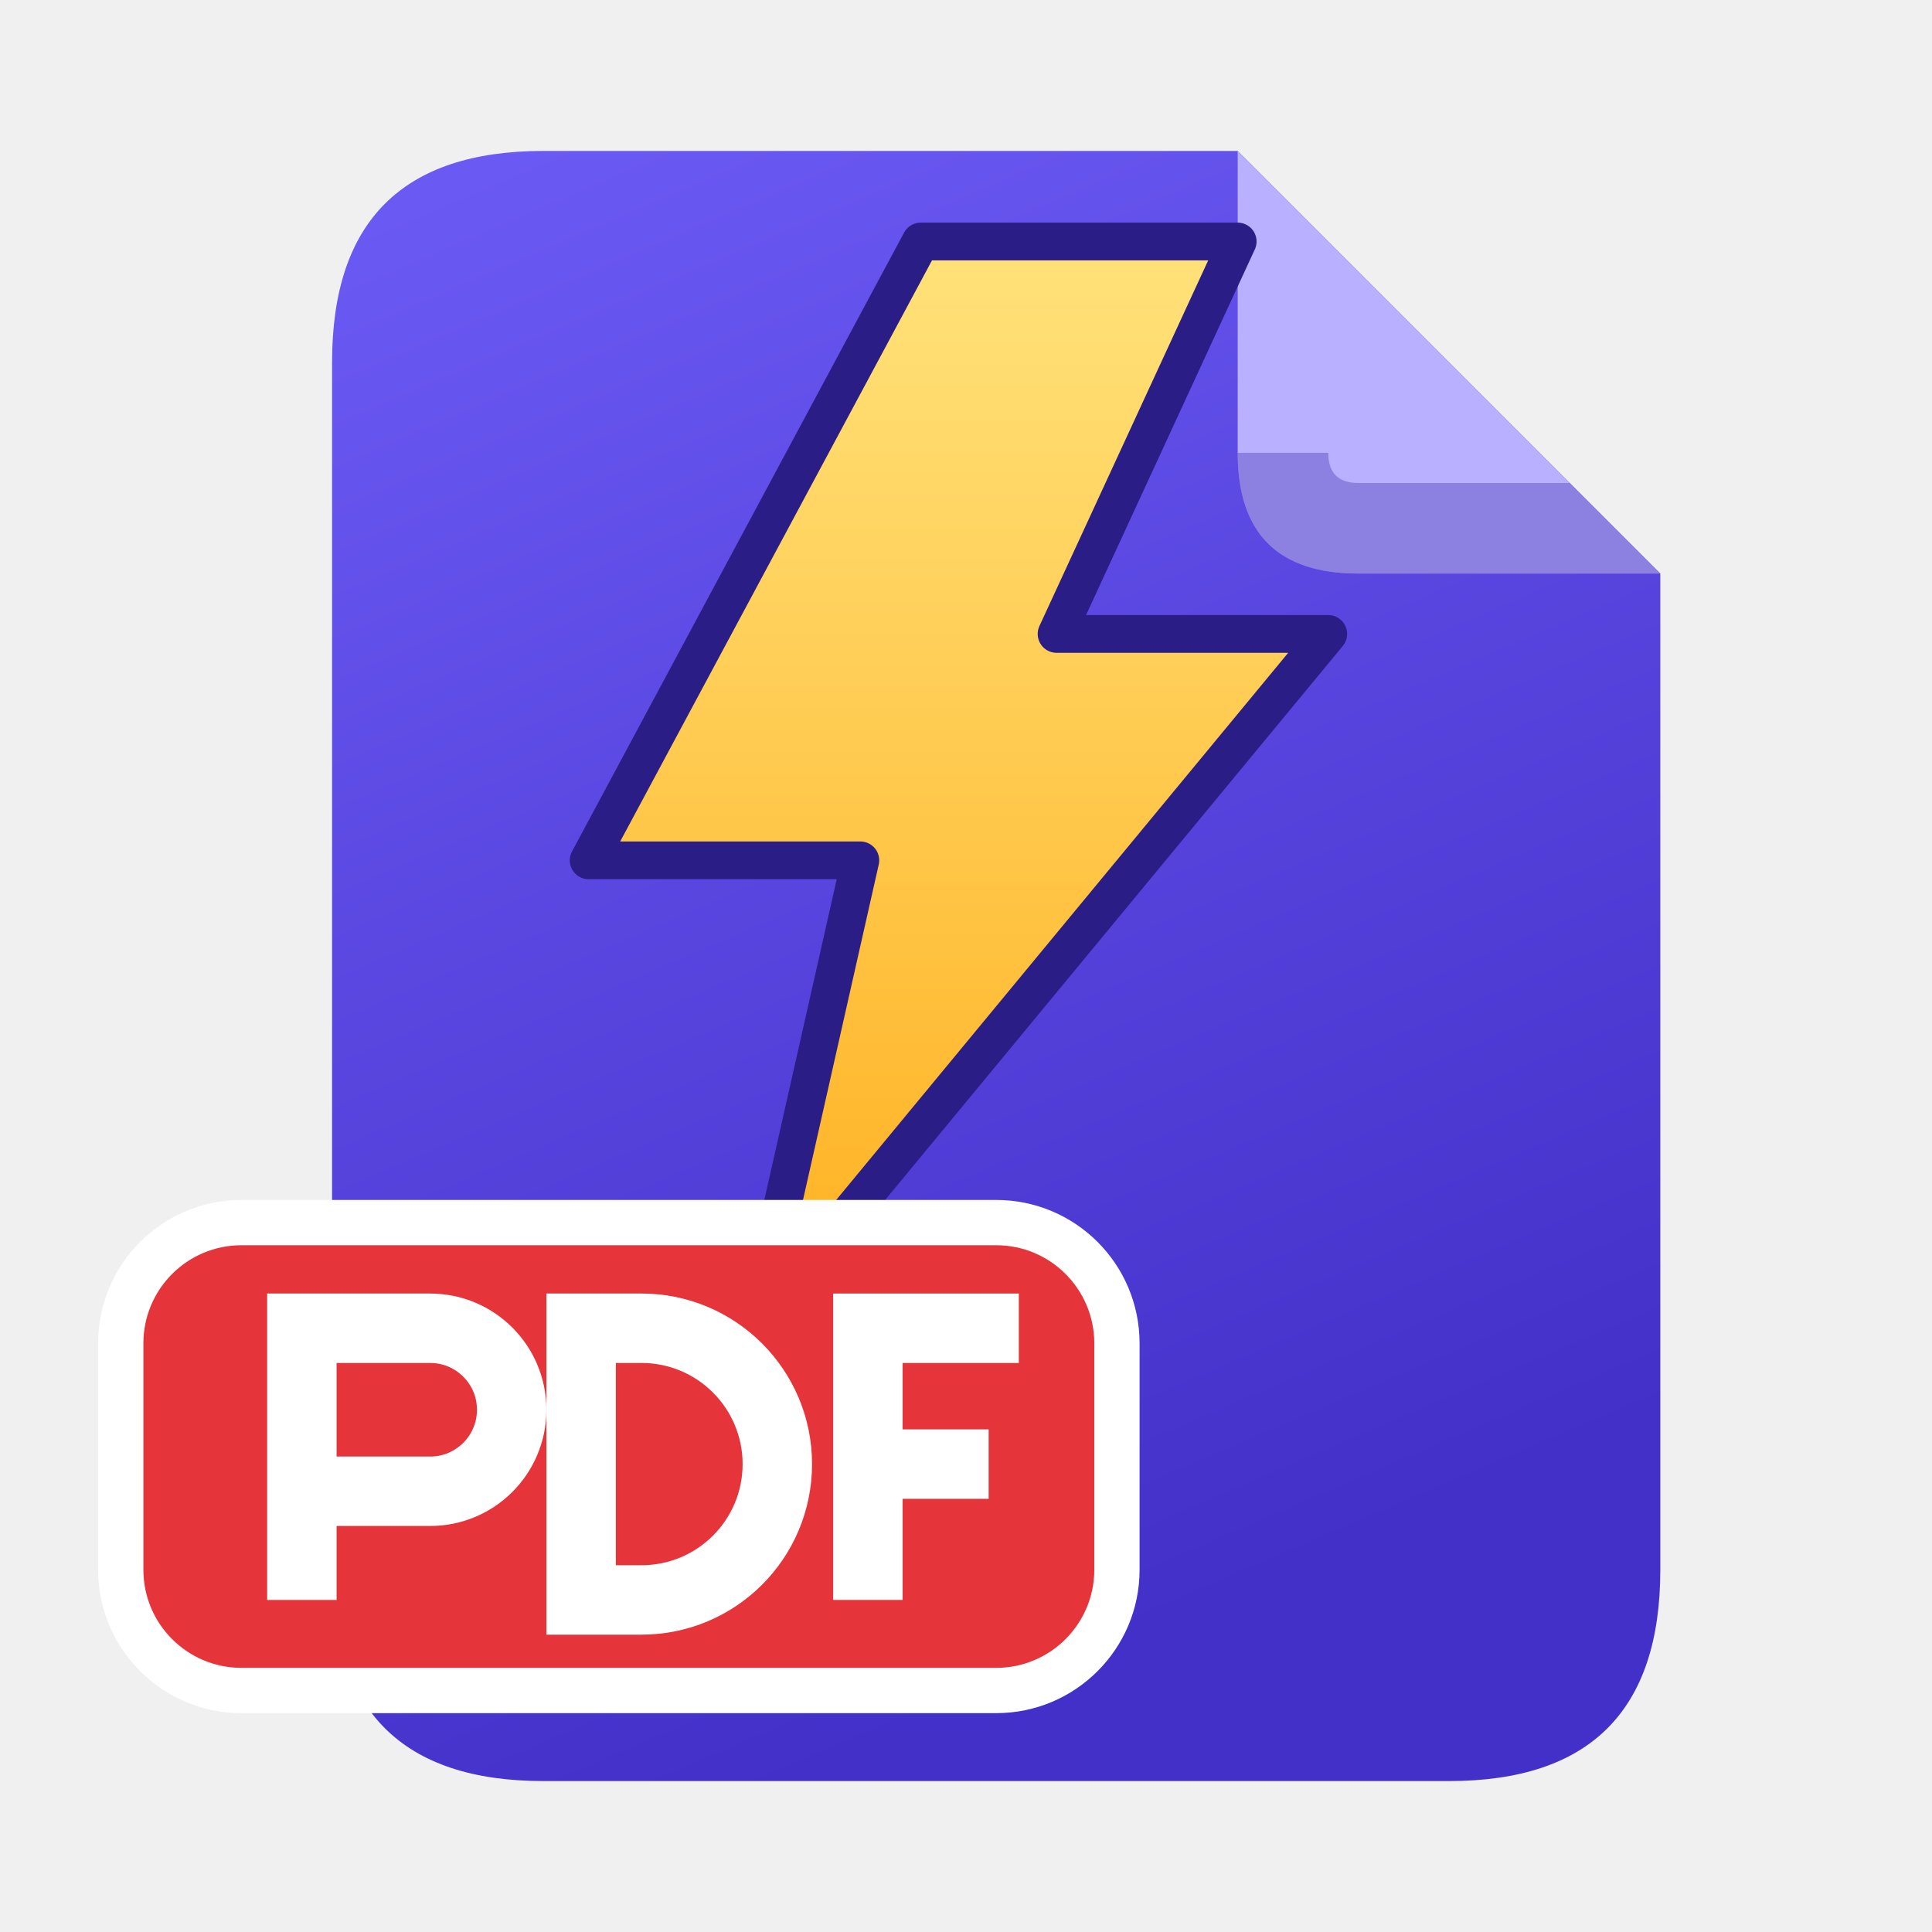
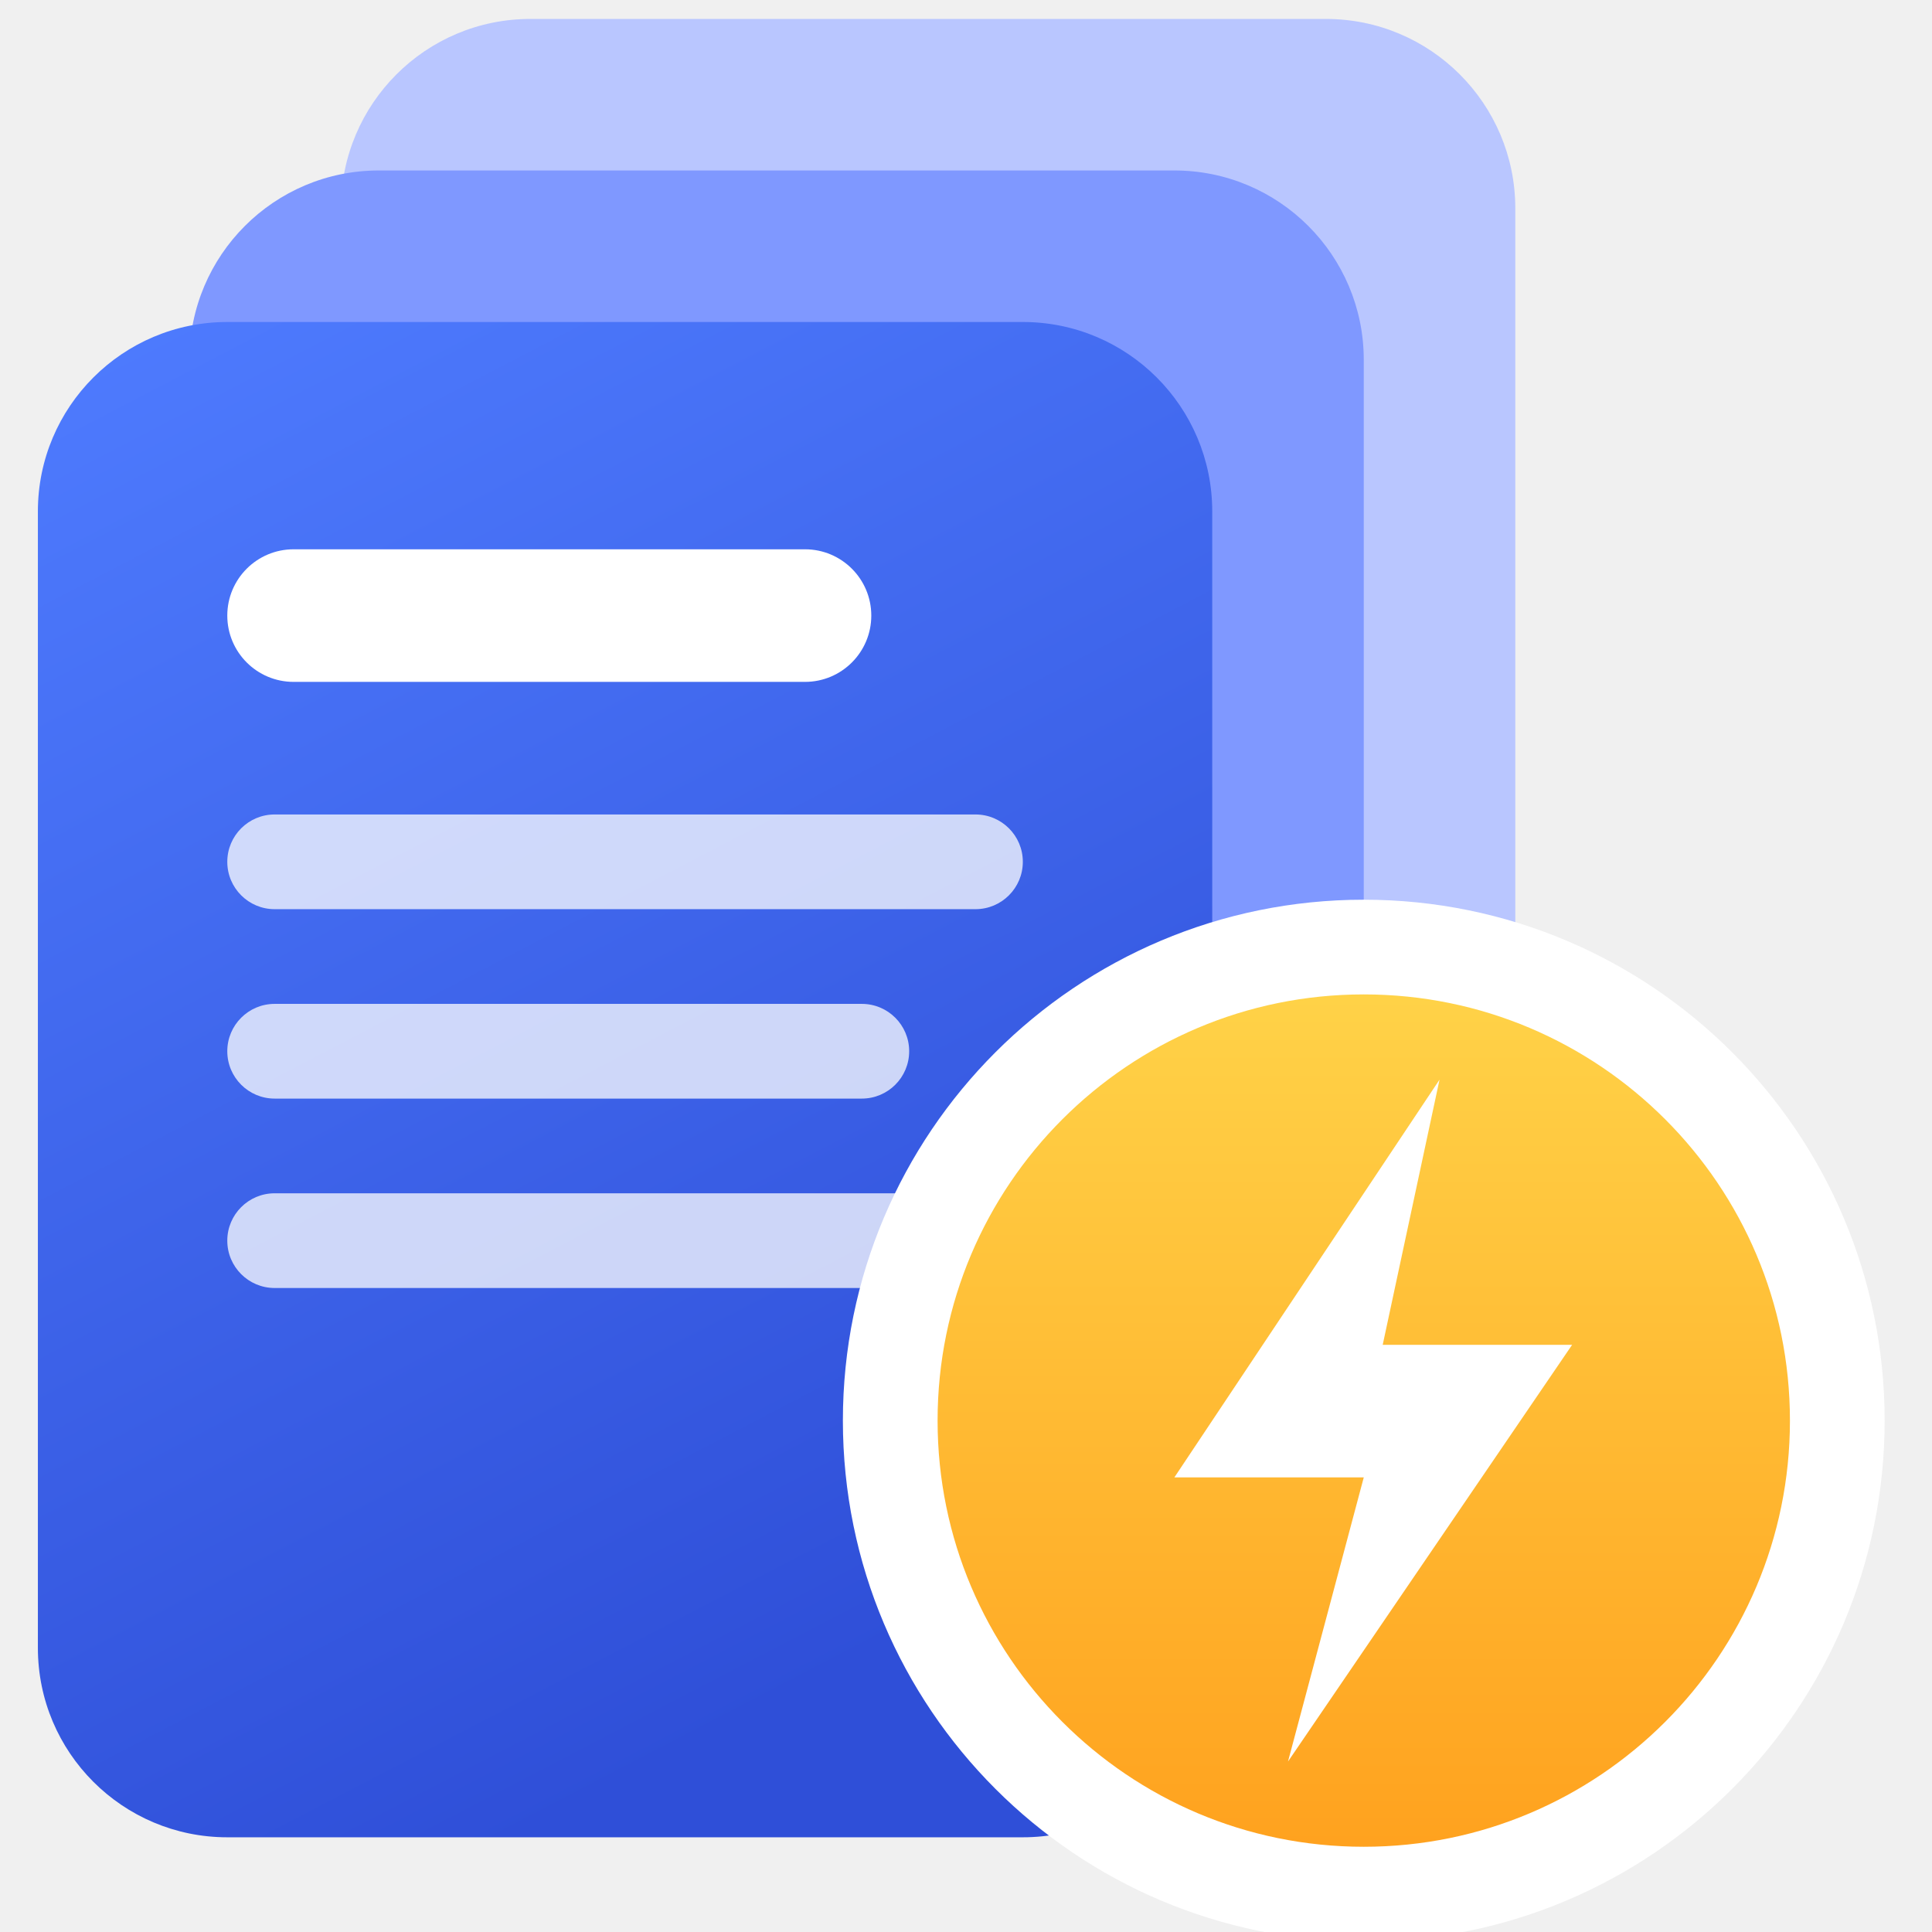
- <svg xmlns="http://www.w3.org/2000/svg" width="128" height="128" viewBox="0 0 128 128">
+ <svg xmlns="http://www.w3.org/2000/svg" width="102" height="102" viewBox="16 13 102 102">
  <defs>
-     <linearGradient id="d-doc" x1="0" y1="0" x2="0.35" y2="1">
-       <stop offset="0" stop-color="#6D5BF5" />
-       <stop offset="1" stop-color="#4330C9" />
+     <linearGradient id="i-page" x1="0" y1="0" x2="0.4" y2="1">
+       <stop offset="0" stop-color="#4F7CFF" />
+       <stop offset="1" stop-color="#2F4FD8" />
    </linearGradient>
-     <linearGradient id="d-bolt" x1="0" y1="0" x2="0" y2="1">
-       <stop offset="0" stop-color="#FFE27A" />
-       <stop offset="1" stop-color="#FFB020" />
+     <linearGradient id="i-badge" x1="0" y1="0" x2="0" y2="1">
+       <stop offset="0" stop-color="#FFD54A" />
+       <stop offset="1" stop-color="#FF9F1C" />
    </linearGradient>
  </defs>
-   <path d="M36 10 H82 L110 38 V104 Q110 118 96 118 H36 Q22 118 22 104 V24 Q22 10 36 10 Z" fill="url(#d-doc)" />
-   <path d="M82 10 V30 Q82 38 90 38 H110 Z" fill="#B9B0FF" />
-   <path d="M82 30 Q82 38 90 38 H110 L104 32 H90 Q88 32 88 30 Z" fill="#3A29A8" opacity="0.35" />
-   <path d="M61 16 H82 L70 42 H88 L50 88 L57 57 H39 Z" fill="url(#d-bolt)" stroke="#2A1D86" stroke-width="2.5" stroke-linejoin="round" />
-   <rect x="8" y="81" width="66" height="31" rx="8" fill="#E5343A" stroke="#FFFFFF" stroke-width="3" />
-   <g fill="none" stroke="#FFFFFF" stroke-width="4.6" stroke-linecap="butt" stroke-linejoin="miter">
-     <path d="M20 106 V88 H28.5 A5.4 5.4 0 0 1 28.5 98.8 H20" />
-     <path d="M38.5 106 V88 H42.5 A9 9 0 0 1 42.5 106 Z" />
-     <path d="M57.5 106 V88 H67.5 M57.5 97 H65.5" />
-   </g>
+   <rect x="34" y="14" width="62" height="78" rx="10" fill="#B9C6FF" />
+   <rect x="26" y="22" width="62" height="78" rx="10" fill="#7F98FF" />
+   <rect x="18" y="30" width="62" height="80" rx="10" fill="url(#i-page)" />
+   <rect x="28" y="42" width="34" height="7" rx="3.5" fill="#FFFFFF" />
+   <rect x="28" y="56" width="42" height="5" rx="2.5" fill="#FFFFFF" opacity="0.75" />
+   <rect x="28" y="66" width="36" height="5" rx="2.5" fill="#FFFFFF" opacity="0.75" />
+   <rect x="28" y="76" width="40" height="5" rx="2.5" fill="#FFFFFF" opacity="0.75" />
+   <circle cx="88" cy="88" r="25" fill="url(#i-badge)" stroke="#FFFFFF" stroke-width="5" />
+   <path d="M92 70 L78 91 H88 L84 106 L99 84 H89 Z" fill="#FFFFFF" />
</svg>
